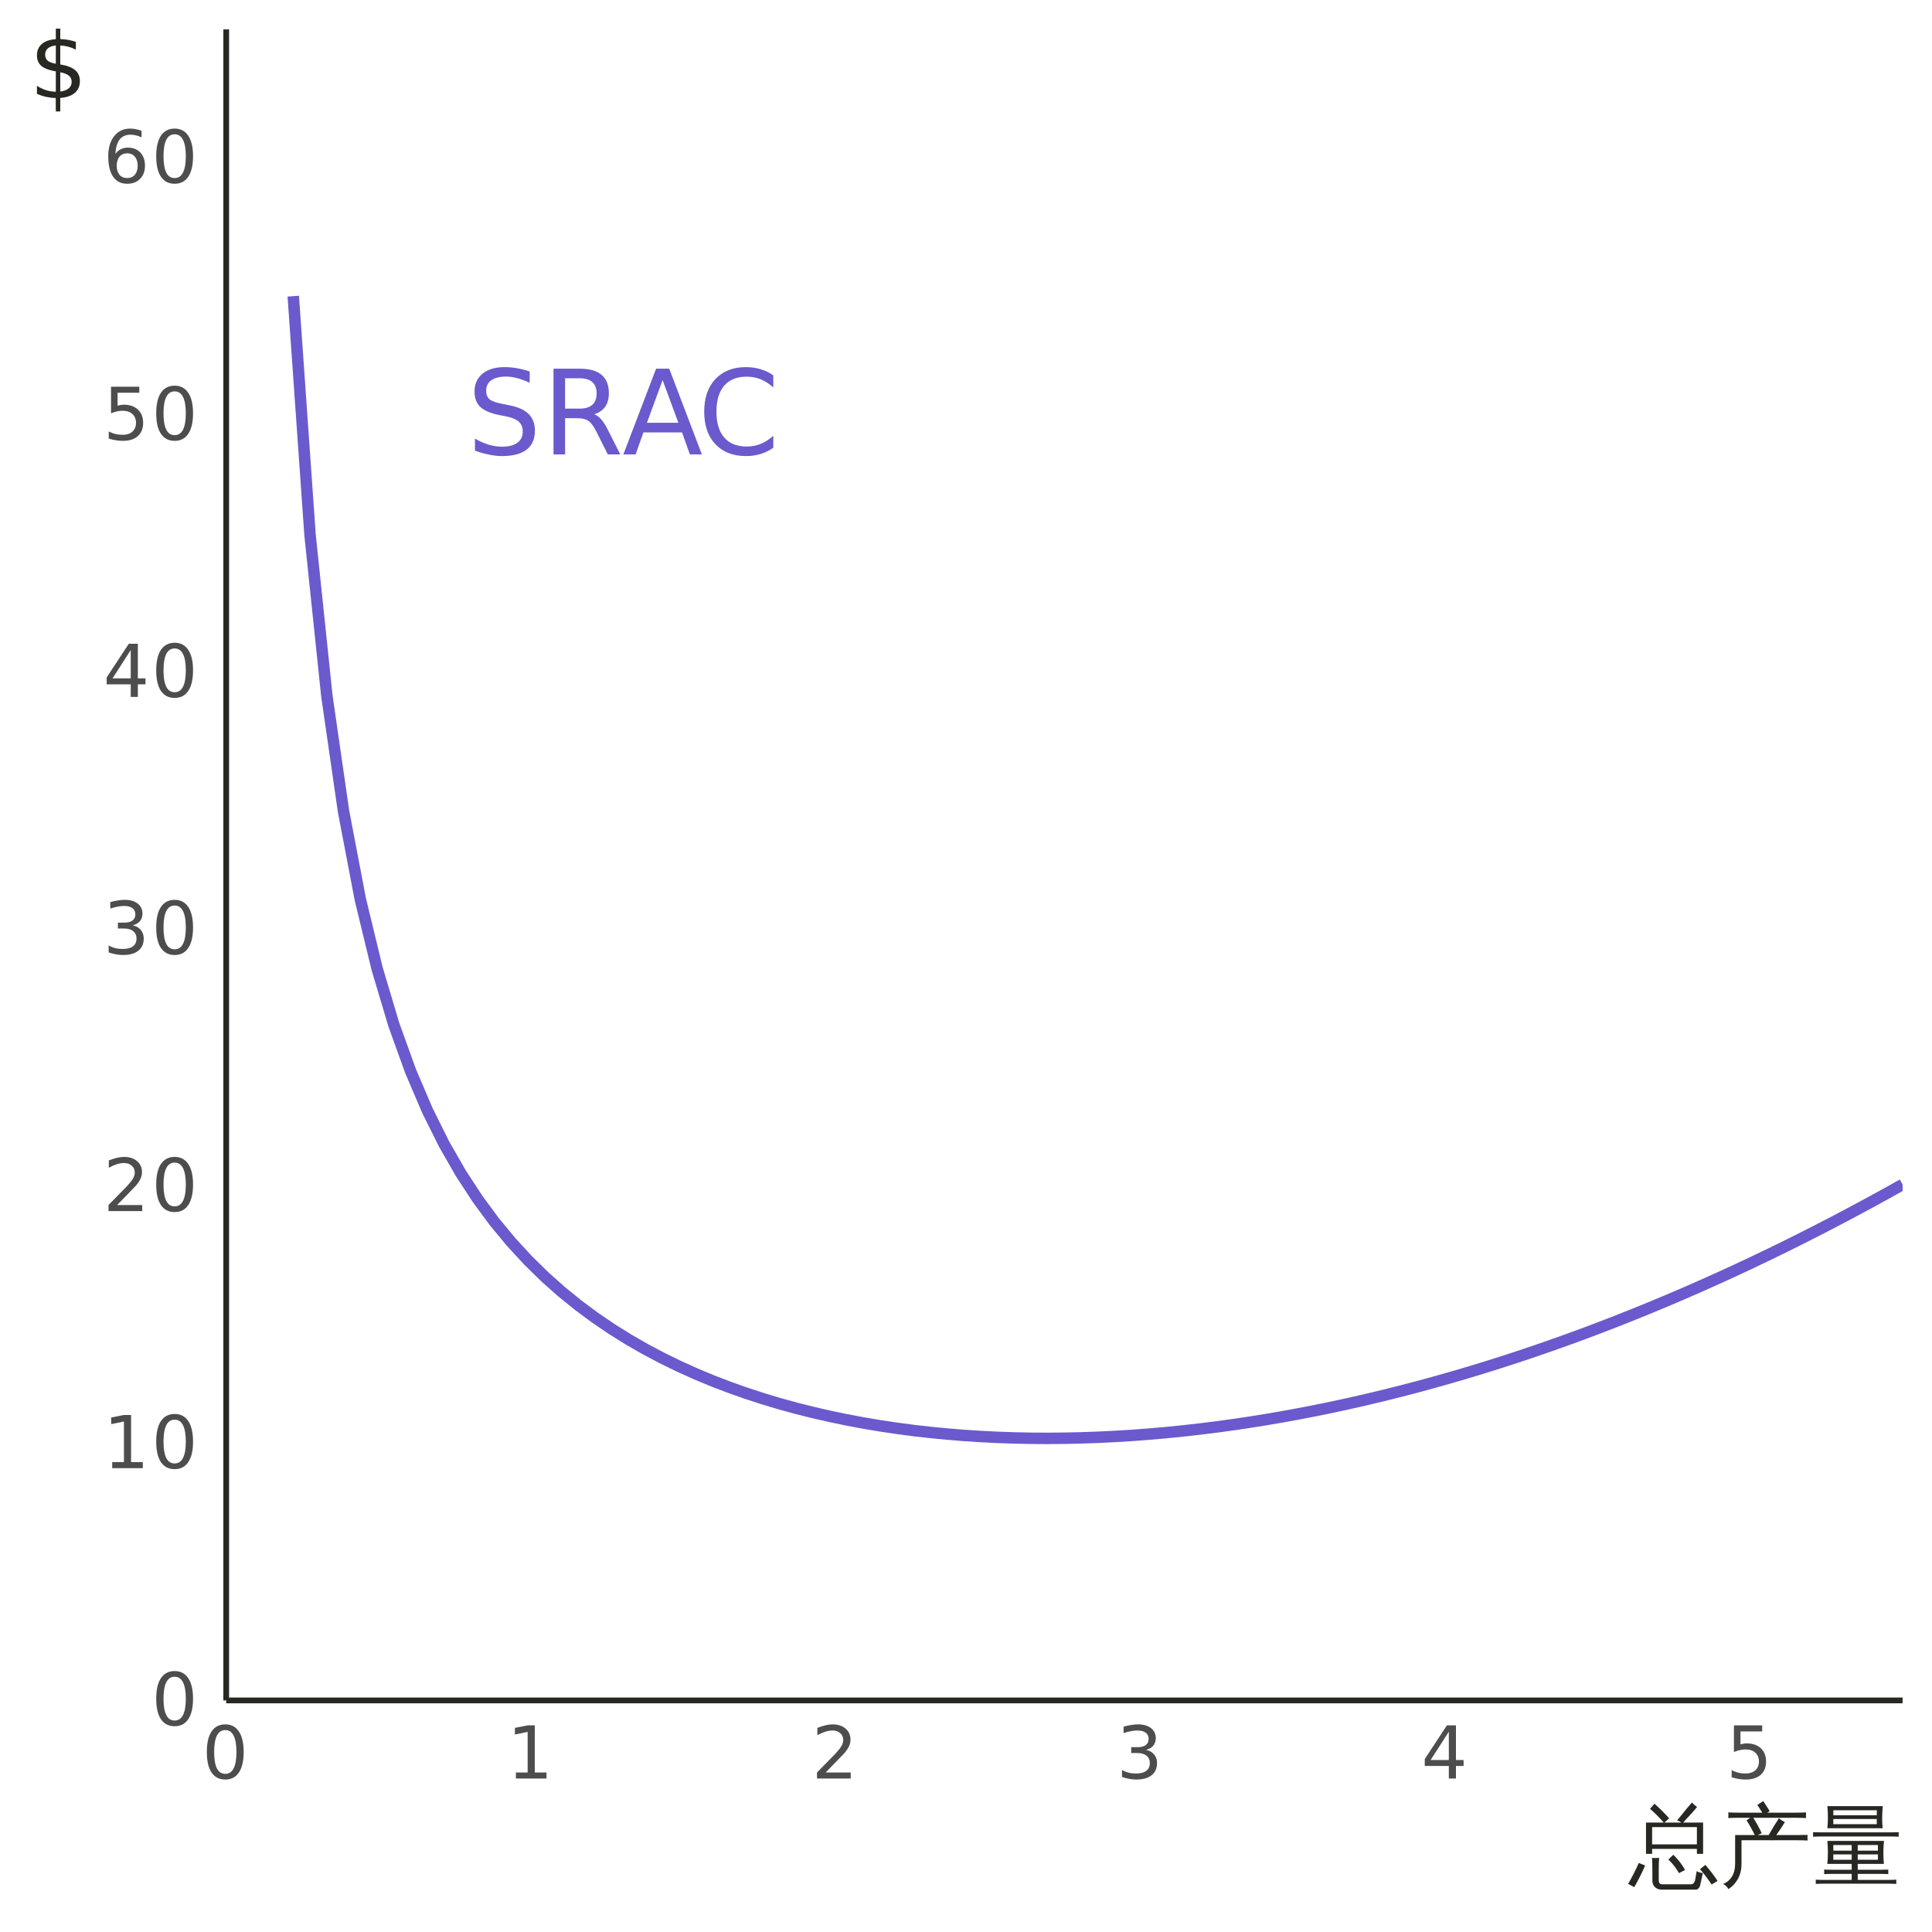
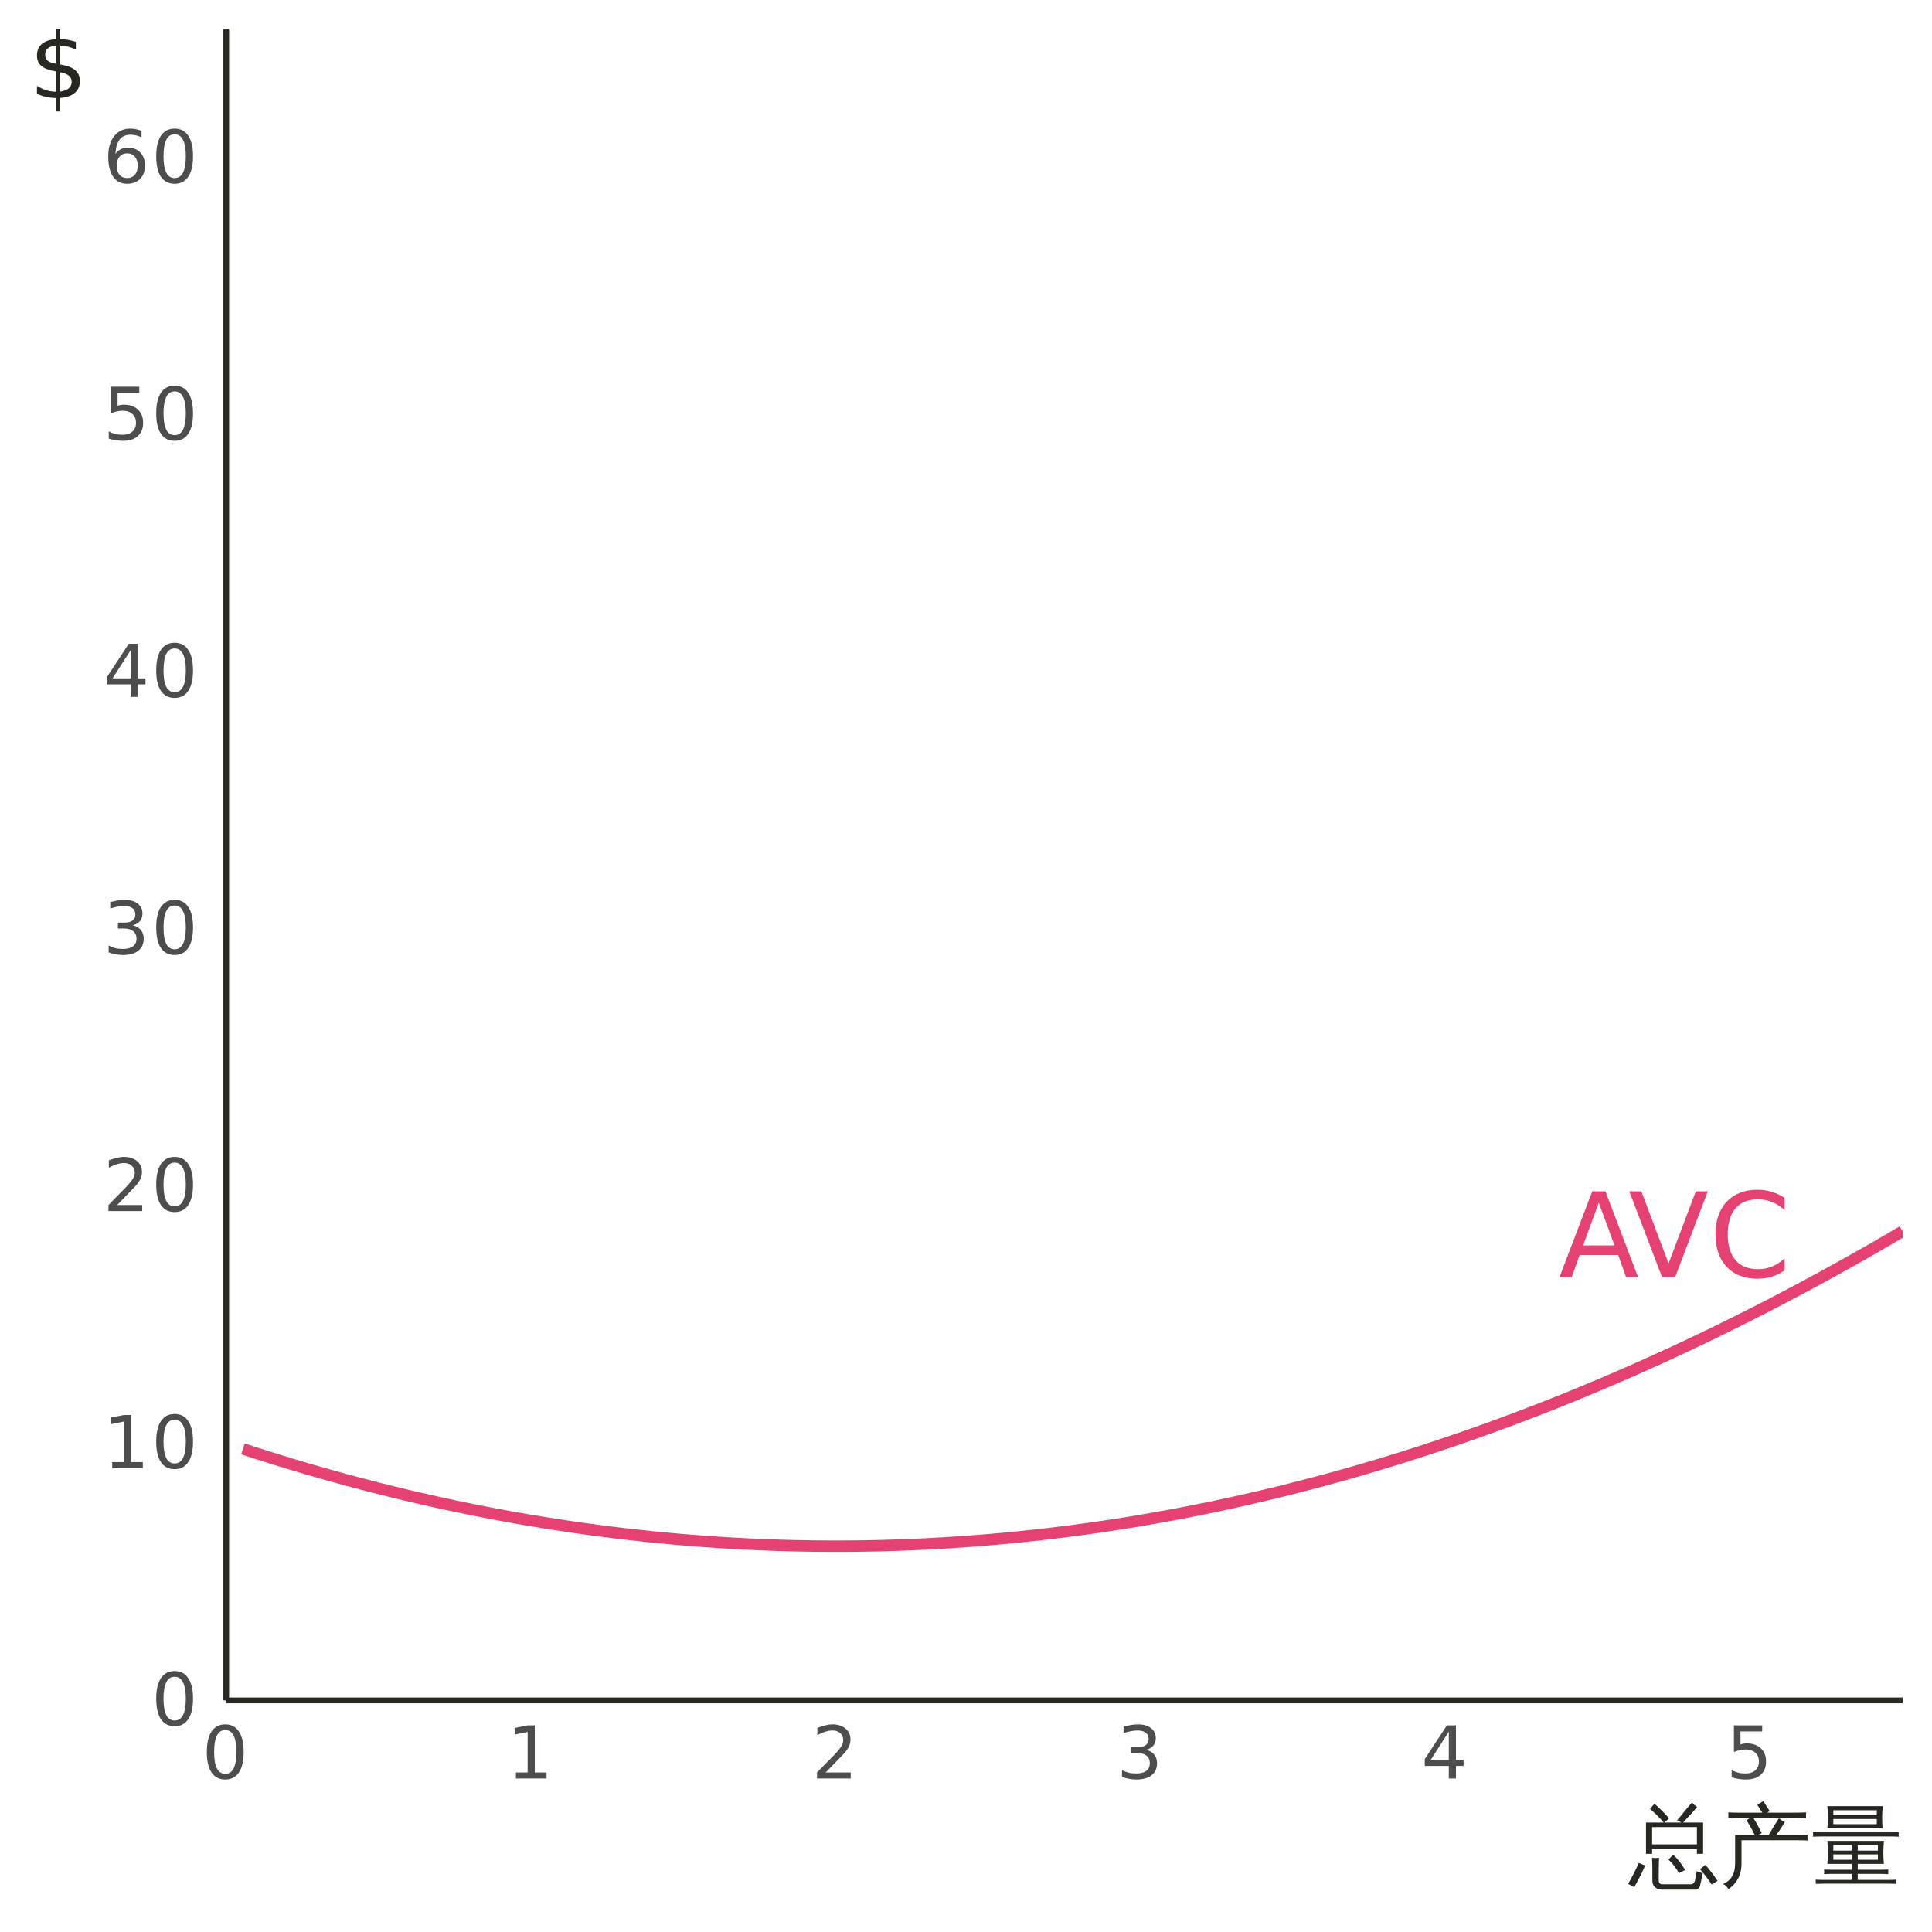
<svg xmlns="http://www.w3.org/2000/svg" xmlns:xlink="http://www.w3.org/1999/xlink" width="360" height="360" viewBox="0 0 360 360">
  <defs>
    <g>
      <g id="glyph-0-0">
        <path d="M 1.094 3.875 L 1.094 -15.453 L 12.047 -15.453 L 12.047 3.875 Z M 2.328 2.656 L 10.828 2.656 L 10.828 -14.219 L 2.328 -14.219 Z M 2.328 2.656 " />
      </g>
      <g id="glyph-0-1">
-         <path d="M 11.719 -15.453 L 11.719 -13.344 C 10.906 -13.727 10.133 -14.016 9.406 -14.203 C 8.676 -14.398 7.973 -14.5 7.297 -14.5 C 6.117 -14.5 5.207 -14.27 4.562 -13.812 C 3.926 -13.363 3.609 -12.719 3.609 -11.875 C 3.609 -11.164 3.82 -10.629 4.25 -10.266 C 4.676 -9.91 5.477 -9.625 6.656 -9.406 L 7.969 -9.141 C 9.582 -8.828 10.77 -8.285 11.531 -7.516 C 12.301 -6.742 12.688 -5.707 12.688 -4.406 C 12.688 -2.852 12.164 -1.676 11.125 -0.875 C 10.094 -0.082 8.57 0.312 6.562 0.312 C 5.812 0.312 5.008 0.223 4.156 0.047 C 3.301 -0.117 2.422 -0.367 1.516 -0.703 L 1.516 -2.938 C 2.391 -2.438 3.242 -2.062 4.078 -1.812 C 4.922 -1.562 5.75 -1.438 6.562 -1.438 C 7.801 -1.438 8.754 -1.68 9.422 -2.172 C 10.086 -2.66 10.422 -3.352 10.422 -4.25 C 10.422 -5.031 10.18 -5.641 9.703 -6.078 C 9.223 -6.523 8.438 -6.859 7.344 -7.078 L 6.016 -7.344 C 4.41 -7.656 3.242 -8.156 2.516 -8.844 C 1.797 -9.531 1.438 -10.484 1.438 -11.703 C 1.438 -13.109 1.93 -14.219 2.922 -15.031 C 3.922 -15.852 5.297 -16.266 7.047 -16.266 C 7.797 -16.266 8.555 -16.195 9.328 -16.062 C 10.109 -15.926 10.906 -15.723 11.719 -15.453 Z M 11.719 -15.453 " />
+         <path d="M 7.484 -13.844 L 4.562 -5.891 L 10.422 -5.891 Z M 6.266 -15.969 L 8.719 -15.969 L 14.797 0 L 12.562 0 L 11.109 -4.094 L 3.906 -4.094 L 2.453 0 L 0.172 0 Z M 6.266 -15.969 " />
      </g>
      <g id="glyph-0-2">
-         <path d="M 9.719 -7.484 C 10.188 -7.328 10.641 -6.992 11.078 -6.484 C 11.516 -5.973 11.953 -5.266 12.391 -4.359 L 14.594 0 L 12.266 0 L 10.219 -4.094 C 9.695 -5.164 9.188 -5.875 8.688 -6.219 C 8.195 -6.57 7.52 -6.75 6.656 -6.75 L 4.312 -6.75 L 4.312 0 L 2.156 0 L 2.156 -15.969 L 7.031 -15.969 C 8.852 -15.969 10.211 -15.586 11.109 -14.828 C 12.016 -14.066 12.469 -12.914 12.469 -11.375 C 12.469 -10.363 12.234 -9.523 11.766 -8.859 C 11.297 -8.203 10.613 -7.742 9.719 -7.484 Z M 4.312 -14.188 L 4.312 -8.531 L 7.031 -8.531 C 8.07 -8.531 8.859 -8.77 9.391 -9.25 C 9.922 -9.727 10.188 -10.438 10.188 -11.375 C 10.188 -12.301 9.922 -13 9.391 -13.469 C 8.859 -13.945 8.07 -14.188 7.031 -14.188 Z M 4.312 -14.188 " />
+         <path d="M 6.266 0 L 0.172 -15.969 L 2.422 -15.969 L 7.484 -2.531 L 12.562 -15.969 L 14.797 -15.969 L 8.719 0 Z M 6.266 0 " />
      </g>
      <g id="glyph-0-3">
-         <path d="M 7.484 -13.844 L 4.562 -5.891 L 10.422 -5.891 Z M 6.266 -15.969 L 8.719 -15.969 L 14.797 0 L 12.562 0 L 11.109 -4.094 L 3.906 -4.094 L 2.453 0 L 0.172 0 Z M 6.266 -15.969 " />
-       </g>
-       <g id="glyph-0-4">
        <path d="M 14.109 -14.734 L 14.109 -12.469 C 13.379 -13.145 12.602 -13.648 11.781 -13.984 C 10.957 -14.316 10.082 -14.484 9.156 -14.484 C 7.332 -14.484 5.938 -13.926 4.969 -12.812 C 4 -11.695 3.516 -10.082 3.516 -7.969 C 3.516 -5.863 4 -4.254 4.969 -3.141 C 5.938 -2.023 7.332 -1.469 9.156 -1.469 C 10.082 -1.469 10.957 -1.633 11.781 -1.969 C 12.602 -2.301 13.379 -2.805 14.109 -3.484 L 14.109 -1.234 C 13.348 -0.711 12.547 -0.32 11.703 -0.062 C 10.859 0.188 9.969 0.312 9.031 0.312 C 6.613 0.312 4.707 -0.426 3.312 -1.906 C 1.926 -3.383 1.234 -5.406 1.234 -7.969 C 1.234 -10.531 1.926 -12.551 3.312 -14.031 C 4.707 -15.52 6.613 -16.266 9.031 -16.266 C 9.988 -16.266 10.891 -16.133 11.734 -15.875 C 12.578 -15.625 13.367 -15.242 14.109 -14.734 Z M 14.109 -14.734 " />
      </g>
      <g id="glyph-1-0">
        <path d="M 0.672 2.406 L 0.672 -9.578 L 7.469 -9.578 L 7.469 2.406 Z M 1.438 1.641 L 6.719 1.641 L 6.719 -8.828 L 1.438 -8.828 Z M 1.438 1.641 " />
      </g>
      <g id="glyph-1-1">
        <path d="M 4.328 -9.031 C 3.629 -9.031 3.109 -8.688 2.766 -8 C 2.422 -7.32 2.25 -6.301 2.25 -4.938 C 2.25 -3.582 2.422 -2.566 2.766 -1.891 C 3.109 -1.211 3.629 -0.875 4.328 -0.875 C 5.016 -0.875 5.531 -1.211 5.875 -1.891 C 6.227 -2.566 6.406 -3.582 6.406 -4.938 C 6.406 -6.301 6.227 -7.32 5.875 -8 C 5.531 -8.688 5.016 -9.031 4.328 -9.031 Z M 4.328 -10.094 C 5.43 -10.094 6.273 -9.648 6.859 -8.766 C 7.453 -7.891 7.75 -6.613 7.75 -4.938 C 7.75 -3.27 7.453 -2 6.859 -1.125 C 6.273 -0.25 5.43 0.188 4.328 0.188 C 3.211 0.188 2.359 -0.25 1.766 -1.125 C 1.18 -2 0.891 -3.27 0.891 -4.938 C 0.891 -6.613 1.18 -7.891 1.766 -8.766 C 2.359 -9.648 3.211 -10.094 4.328 -10.094 Z M 4.328 -10.094 " />
      </g>
      <g id="glyph-1-2">
        <path d="M 1.688 -1.125 L 3.875 -1.125 L 3.875 -8.688 L 1.5 -8.203 L 1.5 -9.438 L 3.859 -9.906 L 5.203 -9.906 L 5.203 -1.125 L 7.391 -1.125 L 7.391 0 L 1.688 0 Z M 1.688 -1.125 " />
      </g>
      <g id="glyph-1-3">
        <path d="M 2.609 -1.125 L 7.281 -1.125 L 7.281 0 L 1 0 L 1 -1.125 C 1.508 -1.656 2.203 -2.363 3.078 -3.25 C 3.953 -4.133 4.504 -4.707 4.734 -4.969 C 5.16 -5.445 5.457 -5.852 5.625 -6.188 C 5.801 -6.52 5.891 -6.848 5.891 -7.172 C 5.891 -7.703 5.703 -8.129 5.328 -8.453 C 4.961 -8.785 4.484 -8.953 3.891 -8.953 C 3.473 -8.953 3.031 -8.879 2.562 -8.734 C 2.094 -8.586 1.594 -8.367 1.062 -8.078 L 1.062 -9.438 C 1.602 -9.645 2.109 -9.805 2.578 -9.922 C 3.047 -10.035 3.473 -10.094 3.859 -10.094 C 4.891 -10.094 5.707 -9.832 6.312 -9.312 C 6.926 -8.801 7.234 -8.117 7.234 -7.266 C 7.234 -6.859 7.156 -6.473 7 -6.109 C 6.852 -5.742 6.578 -5.312 6.172 -4.812 C 6.055 -4.688 5.703 -4.316 5.109 -3.703 C 4.523 -3.086 3.691 -2.227 2.609 -1.125 Z M 2.609 -1.125 " />
      </g>
      <g id="glyph-1-4">
        <path d="M 5.516 -5.344 C 6.16 -5.207 6.66 -4.922 7.016 -4.484 C 7.379 -4.055 7.562 -3.52 7.562 -2.875 C 7.562 -1.895 7.223 -1.141 6.547 -0.609 C 5.879 -0.078 4.926 0.188 3.688 0.188 C 3.27 0.188 2.836 0.145 2.391 0.062 C 1.953 -0.008 1.5 -0.129 1.031 -0.297 L 1.031 -1.594 C 1.406 -1.375 1.812 -1.207 2.25 -1.094 C 2.695 -0.988 3.16 -0.938 3.641 -0.938 C 4.484 -0.938 5.125 -1.102 5.562 -1.438 C 6 -1.77 6.219 -2.25 6.219 -2.875 C 6.219 -3.457 6.016 -3.914 5.609 -4.25 C 5.203 -4.582 4.633 -4.75 3.906 -4.75 L 2.75 -4.75 L 2.75 -5.844 L 3.953 -5.844 C 4.609 -5.844 5.113 -5.973 5.469 -6.234 C 5.82 -6.504 6 -6.883 6 -7.375 C 6 -7.883 5.816 -8.273 5.453 -8.547 C 5.086 -8.816 4.57 -8.953 3.906 -8.953 C 3.539 -8.953 3.145 -8.91 2.719 -8.828 C 2.301 -8.754 1.836 -8.633 1.328 -8.469 L 1.328 -9.672 C 1.836 -9.805 2.316 -9.91 2.766 -9.984 C 3.211 -10.055 3.629 -10.094 4.016 -10.094 C 5.035 -10.094 5.844 -9.859 6.438 -9.391 C 7.031 -8.93 7.328 -8.305 7.328 -7.516 C 7.328 -6.973 7.172 -6.508 6.859 -6.125 C 6.547 -5.75 6.098 -5.488 5.516 -5.344 Z M 5.516 -5.344 " />
      </g>
      <g id="glyph-1-5">
        <path d="M 5.141 -8.734 L 1.75 -3.453 L 5.141 -3.453 Z M 4.781 -9.906 L 6.469 -9.906 L 6.469 -3.453 L 7.891 -3.453 L 7.891 -2.344 L 6.469 -2.344 L 6.469 0 L 5.141 0 L 5.141 -2.344 L 0.656 -2.344 L 0.656 -3.625 Z M 4.781 -9.906 " />
      </g>
      <g id="glyph-1-6">
        <path d="M 1.469 -9.906 L 6.734 -9.906 L 6.734 -8.781 L 2.688 -8.781 L 2.688 -6.359 C 2.883 -6.422 3.082 -6.469 3.281 -6.5 C 3.477 -6.531 3.672 -6.547 3.859 -6.547 C 4.961 -6.547 5.836 -6.242 6.484 -5.641 C 7.129 -5.035 7.453 -4.211 7.453 -3.172 C 7.453 -2.109 7.117 -1.281 6.453 -0.688 C 5.797 -0.102 4.863 0.188 3.656 0.188 C 3.238 0.188 2.812 0.148 2.375 0.078 C 1.945 0.016 1.504 -0.086 1.047 -0.234 L 1.047 -1.578 C 1.441 -1.359 1.852 -1.195 2.281 -1.094 C 2.707 -0.988 3.156 -0.938 3.625 -0.938 C 4.395 -0.938 5.004 -1.133 5.453 -1.531 C 5.898 -1.938 6.125 -2.484 6.125 -3.172 C 6.125 -3.867 5.898 -4.414 5.453 -4.812 C 5.004 -5.219 4.395 -5.422 3.625 -5.422 C 3.27 -5.422 2.914 -5.379 2.562 -5.297 C 2.207 -5.223 1.844 -5.102 1.469 -4.938 Z M 1.469 -9.906 " />
      </g>
      <g id="glyph-1-7">
        <path d="M 4.484 -5.484 C 3.879 -5.484 3.398 -5.273 3.047 -4.859 C 2.703 -4.453 2.531 -3.891 2.531 -3.172 C 2.531 -2.461 2.703 -1.898 3.047 -1.484 C 3.398 -1.078 3.879 -0.875 4.484 -0.875 C 5.086 -0.875 5.562 -1.078 5.906 -1.484 C 6.258 -1.898 6.438 -2.461 6.438 -3.172 C 6.438 -3.891 6.258 -4.453 5.906 -4.859 C 5.562 -5.273 5.086 -5.484 4.484 -5.484 Z M 7.156 -9.688 L 7.156 -8.469 C 6.812 -8.625 6.469 -8.742 6.125 -8.828 C 5.781 -8.91 5.441 -8.953 5.109 -8.953 C 4.223 -8.953 3.547 -8.656 3.078 -8.062 C 2.617 -7.469 2.352 -6.566 2.281 -5.359 C 2.539 -5.742 2.867 -6.035 3.266 -6.234 C 3.66 -6.441 4.094 -6.547 4.562 -6.547 C 5.562 -6.547 6.348 -6.242 6.922 -5.641 C 7.504 -5.035 7.797 -4.211 7.797 -3.172 C 7.797 -2.16 7.492 -1.348 6.891 -0.734 C 6.285 -0.117 5.484 0.188 4.484 0.188 C 3.336 0.188 2.461 -0.25 1.859 -1.125 C 1.254 -2 0.953 -3.27 0.953 -4.938 C 0.953 -6.508 1.32 -7.758 2.062 -8.688 C 2.801 -9.625 3.801 -10.094 5.062 -10.094 C 5.395 -10.094 5.734 -10.055 6.078 -9.984 C 6.422 -9.922 6.781 -9.82 7.156 -9.688 Z M 7.156 -9.688 " />
      </g>
      <g id="glyph-2-0">
        <path d="M 0.562 0 L 0.562 -11.328 L 5.078 -11.328 L 5.078 0 Z M 1.125 -0.562 L 4.516 -0.562 L 4.516 -10.766 L 1.125 -10.766 Z M 1.125 -0.562 " />
      </g>
      <g id="glyph-2-1">
        <path d="M 4.328 -4.453 L 3.188 -4.453 L 3.188 -10.281 L 6.5 -10.281 C 5.707 -11.195 4.852 -12.051 3.938 -12.844 L 4.766 -13.797 C 5.734 -12.941 6.645 -12.031 7.5 -11.062 L 6.609 -10.281 L 9.766 -10.281 C 9.523 -10.477 9.258 -10.609 8.969 -10.672 L 9.75 -11.609 C 10.414 -12.441 10.758 -12.867 10.781 -12.891 L 11.75 -14.016 C 12.039 -13.703 12.359 -13.422 12.703 -13.172 L 11.734 -12.047 L 10.625 -10.859 L 10.125 -10.281 L 13.828 -10.281 L 13.828 -4.453 L 12.672 -4.453 L 12.672 -5.375 L 4.328 -5.375 Z M 12.672 -9.438 L 4.328 -9.438 L 4.328 -6.219 L 12.672 -6.219 Z M 15.422 1.266 C 14.754 0.254 14.031 -0.695 13.25 -1.594 L 14.25 -2.391 C 15.07 -1.461 15.828 -0.469 16.516 0.594 Z M 9.328 -0.859 C 8.797 -1.816 8.141 -2.66 7.359 -3.391 L 8.266 -4.281 C 9.141 -3.469 9.875 -2.52 10.469 -1.438 Z M 12.641 -1.234 C 12.953 -1.035 13.332 -0.914 13.781 -0.875 L 13.297 1.328 C 13.254 1.578 13.156 1.785 13 1.953 C 12.844 2.129 12.656 2.219 12.438 2.219 L 6.125 2.219 C 5.625 2.219 5.207 2.066 4.875 1.766 C 4.539 1.461 4.375 1.055 4.375 0.547 L 4.375 -1.391 C 4.375 -2.172 4.352 -2.941 4.312 -3.703 C 4.75 -3.66 5.188 -3.66 5.625 -3.703 C 5.582 -2.941 5.562 -2.172 5.562 -1.391 L 5.562 0.547 C 5.562 0.723 5.613 0.879 5.719 1.016 C 5.832 1.148 5.973 1.219 6.141 1.219 L 11.594 1.219 C 11.781 1.219 11.938 1.145 12.062 1 C 12.195 0.863 12.285 0.691 12.328 0.484 Z M -0.141 1.141 C 0.586 -0.109 1.25 -1.406 1.844 -2.75 L 3.031 -2.281 C 2.426 -0.883 1.75 0.457 1 1.75 Z M -0.141 1.141 " />
      </g>
      <g id="glyph-2-2">
        <path d="M 2.797 -2.609 L 2.797 -7.953 L 6.453 -7.953 C 6.004 -8.898 5.492 -9.816 4.922 -10.703 L 5.625 -11.172 L 3.453 -11.172 C 2.805 -11.172 2.16 -11.156 1.516 -11.125 C 1.555 -11.477 1.555 -11.828 1.516 -12.172 C 2.16 -12.141 2.805 -12.125 3.453 -12.125 L 7.859 -12.125 L 6.938 -13.578 L 8.047 -14.281 L 9.234 -12.422 L 8.766 -12.125 L 14.094 -12.125 C 14.738 -12.125 15.379 -12.141 16.016 -12.172 C 15.984 -11.828 15.984 -11.477 16.016 -11.125 C 15.379 -11.156 14.738 -11.172 14.094 -11.172 L 6.172 -11.172 C 6.766 -10.242 7.289 -9.285 7.75 -8.297 L 6.984 -7.953 L 9.047 -7.953 L 10.156 -9.828 L 10.953 -11.078 C 11.297 -10.797 11.664 -10.555 12.062 -10.359 C 11.812 -9.941 11.547 -9.523 11.266 -9.109 L 10.453 -7.953 L 14.359 -7.953 C 15.016 -7.953 15.66 -7.961 16.297 -7.984 C 16.266 -7.641 16.266 -7.289 16.297 -6.938 C 15.66 -6.969 15.016 -6.984 14.359 -6.984 L 9.844 -6.984 L 9.797 -6.922 C 9.773 -6.941 9.75 -6.961 9.719 -6.984 L 3.984 -6.984 L 3.984 -2.609 C 3.984 -1.523 3.758 -0.582 3.312 0.219 C 2.863 1.031 2.27 1.664 1.531 2.125 C 1.32 1.688 0.992 1.363 0.547 1.156 C 1.242 0.895 1.789 0.441 2.188 -0.203 C 2.594 -0.848 2.797 -1.648 2.797 -2.609 Z M 2.797 -2.609 " />
      </g>
      <g id="glyph-2-3">
        <path d="M 15.844 0.359 C 15.801 0.617 15.801 0.879 15.844 1.141 C 15.363 1.117 14.883 1.109 14.406 1.109 L 2.219 1.109 C 1.75 1.109 1.281 1.117 0.812 1.141 C 0.832 0.879 0.832 0.617 0.812 0.359 C 1.281 0.391 1.75 0.406 2.219 0.406 L 7.516 0.406 L 7.516 -0.719 L 3.938 -0.719 C 3.414 -0.719 2.895 -0.703 2.375 -0.672 C 2.406 -0.953 2.406 -1.234 2.375 -1.516 C 2.895 -1.492 3.414 -1.484 3.938 -1.484 L 7.516 -1.484 L 7.516 -2.578 L 2.984 -2.578 C 3.117 -4.004 3.117 -5.43 2.984 -6.859 L 13.531 -6.859 C 13.383 -5.43 13.379 -4.004 13.516 -2.578 L 8.641 -2.578 L 8.641 -1.484 L 12.797 -1.484 C 13.316 -1.484 13.832 -1.492 14.344 -1.516 C 14.32 -1.234 14.32 -0.953 14.344 -0.672 C 13.832 -0.703 13.316 -0.719 12.797 -0.719 L 8.641 -0.719 L 8.641 0.406 L 14.406 0.406 C 14.883 0.406 15.363 0.391 15.844 0.359 Z M 16.281 -8.484 C 16.258 -8.203 16.258 -7.922 16.281 -7.641 C 15.77 -7.672 15.258 -7.688 14.75 -7.688 L 1.859 -7.688 C 1.336 -7.688 0.82 -7.672 0.312 -7.641 C 0.332 -7.922 0.332 -8.203 0.312 -8.484 C 0.832 -8.461 1.348 -8.453 1.859 -8.453 L 14.75 -8.453 C 15.25 -8.453 15.758 -8.461 16.281 -8.484 Z M 2.984 -9.219 C 3.117 -10.602 3.117 -11.977 2.984 -13.344 L 13.312 -13.344 C 13.164 -11.977 13.156 -10.602 13.281 -9.219 Z M 8.641 -5.047 L 12.406 -5.047 L 12.406 -6.094 L 8.641 -6.094 Z M 7.516 -5.047 L 7.516 -6.094 L 4.094 -6.094 L 4.094 -5.047 Z M 8.641 -4.344 L 8.641 -3.344 L 12.406 -3.344 L 12.406 -4.344 Z M 7.516 -4.344 L 4.094 -4.344 L 4.094 -3.344 L 7.516 -3.344 Z M 4.094 -12.578 L 4.094 -11.641 L 12.188 -11.641 L 12.203 -12.578 Z M 4.094 -10.938 L 4.094 -9.984 L 12.188 -9.984 L 12.188 -10.938 Z M 4.094 -10.938 " />
      </g>
      <g id="glyph-3-0">
        <path d="M 0.844 3 L 0.844 -11.984 L 9.344 -11.984 L 9.344 3 Z M 1.797 2.062 L 8.406 2.062 L 8.406 -11.031 L 1.797 -11.031 Z M 1.797 2.062 " />
      </g>
      <g id="glyph-3-1">
        <path d="M 5.75 2.5 L 4.922 2.5 L 4.906 0 C 4.32 -0.008 3.738 -0.078 3.156 -0.203 C 2.582 -0.328 2 -0.516 1.406 -0.766 L 1.406 -2.266 C 1.977 -1.91 2.551 -1.641 3.125 -1.453 C 3.707 -1.273 4.305 -1.18 4.922 -1.172 L 4.922 -4.969 C 3.691 -5.164 2.797 -5.5 2.234 -5.969 C 1.68 -6.445 1.406 -7.102 1.406 -7.938 C 1.406 -8.832 1.707 -9.539 2.312 -10.062 C 2.914 -10.582 3.785 -10.883 4.922 -10.969 L 4.922 -12.922 L 5.75 -12.922 L 5.75 -10.984 C 6.258 -10.961 6.754 -10.91 7.234 -10.828 C 7.711 -10.742 8.188 -10.625 8.656 -10.469 L 8.656 -9.016 C 8.188 -9.254 7.711 -9.438 7.234 -9.562 C 6.754 -9.688 6.258 -9.758 5.75 -9.781 L 5.75 -6.25 C 7 -6.051 7.922 -5.703 8.516 -5.203 C 9.109 -4.703 9.406 -4.02 9.406 -3.156 C 9.406 -2.227 9.086 -1.492 8.453 -0.953 C 7.828 -0.41 6.926 -0.098 5.75 -0.016 Z M 4.922 -6.391 L 4.922 -9.797 C 4.273 -9.723 3.781 -9.539 3.438 -9.25 C 3.102 -8.957 2.938 -8.566 2.938 -8.078 C 2.938 -7.598 3.094 -7.223 3.406 -6.953 C 3.719 -6.691 4.223 -6.504 4.922 -6.391 Z M 5.75 -4.797 L 5.75 -1.203 C 6.445 -1.297 6.973 -1.492 7.328 -1.797 C 7.691 -2.109 7.875 -2.508 7.875 -3 C 7.875 -3.488 7.703 -3.875 7.359 -4.156 C 7.016 -4.445 6.477 -4.66 5.75 -4.797 Z M 5.75 -4.797 " />
      </g>
    </g>
    <clipPath id="clip-0">
-       <path clip-rule="nonzero" d="M 53 54 L 354.523 54 L 354.523 270 L 53 270 Z M 53 54 " />
+       <path clip-rule="nonzero" d="M 44 228 L 354.523 228 L 354.523 290 L 44 290 Z M 44 228 " />
    </clipPath>
  </defs>
  <rect x="-36" y="-36" width="432" height="432" fill="rgb(100%, 100%, 100%)" fill-opacity="1" />
  <g clip-path="url(#clip-0)">
-     <path fill="none" stroke-width="2.134" stroke-linecap="butt" stroke-linejoin="round" stroke="rgb(41.569%, 35.294%, 80.392%)" stroke-opacity="1" stroke-miterlimit="10" d="M 54.645 55.188 L 57.77 99.66 L 60.895 129.586 L 64.016 151.191 L 67.141 167.578 L 70.266 180.484 L 73.387 190.938 L 76.512 199.605 L 79.637 206.926 L 82.758 213.199 L 85.883 218.648 L 89.008 223.43 L 92.129 227.664 L 95.254 231.441 L 98.379 234.832 L 101.5 237.898 L 104.625 240.68 L 107.75 243.211 L 110.871 245.527 L 113.996 247.652 L 117.121 249.602 L 120.242 251.398 L 123.367 253.051 L 126.492 254.578 L 129.613 255.988 L 132.738 257.289 L 135.863 258.488 L 138.984 259.594 L 142.109 260.613 L 145.234 261.551 L 148.355 262.41 L 151.48 263.195 L 154.605 263.91 L 157.727 264.562 L 160.852 265.148 L 163.977 265.676 L 167.098 266.141 L 170.223 266.555 L 173.348 266.91 L 176.469 267.215 L 179.594 267.469 L 182.719 267.672 L 185.84 267.828 L 188.965 267.938 L 192.09 268 L 195.211 268.02 L 198.336 267.992 L 201.461 267.926 L 204.582 267.816 L 207.707 267.664 L 210.832 267.473 L 213.953 267.238 L 217.078 266.969 L 220.203 266.656 L 223.324 266.309 L 226.449 265.922 L 229.574 265.496 L 232.695 265.035 L 235.82 264.535 L 238.945 264 L 242.066 263.43 L 245.191 262.824 L 248.316 262.184 L 251.438 261.508 L 254.562 260.797 L 257.688 260.051 L 260.809 259.27 L 263.934 258.457 L 267.059 257.609 L 270.18 256.727 L 273.305 255.812 L 276.43 254.863 L 279.551 253.883 L 282.676 252.867 L 285.801 251.82 L 288.922 250.742 L 292.047 249.629 L 295.172 248.484 L 298.293 247.305 L 301.418 246.098 L 304.543 244.855 L 307.664 243.582 L 310.789 242.277 L 313.914 240.941 L 317.035 239.574 L 320.16 238.172 L 323.285 236.742 L 326.406 235.281 L 329.531 233.785 L 332.656 232.262 L 335.777 230.703 L 338.902 229.117 L 342.027 227.5 L 345.148 225.848 L 348.273 224.168 L 351.398 222.457 L 354.52 220.715 " />
+     <path fill="none" stroke-width="2.134" stroke-linecap="butt" stroke-linejoin="round" stroke="rgb(90.196%, 25.49%, 45.098%)" stroke-opacity="1" stroke-miterlimit="10" d="M 45.273 269.984 L 48.398 270.996 L 51.523 271.977 L 54.645 272.93 L 57.77 273.852 L 60.895 274.746 L 64.016 275.613 L 67.141 276.449 L 70.266 277.258 L 73.387 278.035 L 76.512 278.785 L 79.637 279.508 L 82.758 280.199 L 85.883 280.859 L 89.008 281.492 L 92.129 282.098 L 95.254 282.676 L 98.379 283.223 L 101.5 283.738 L 104.625 284.227 L 107.75 284.688 L 110.871 285.117 L 113.996 285.52 L 117.121 285.891 L 120.242 286.234 L 123.367 286.551 L 126.492 286.836 L 129.613 287.094 L 132.738 287.32 L 135.863 287.52 L 138.984 287.691 L 142.109 287.832 L 145.234 287.945 L 148.355 288.027 L 151.48 288.082 L 154.605 288.105 L 157.727 288.102 L 160.852 288.07 L 163.977 288.008 L 167.098 287.914 L 170.223 287.797 L 173.348 287.648 L 176.469 287.469 L 179.594 287.262 L 182.719 287.027 L 185.84 286.762 L 188.965 286.469 L 192.09 286.145 L 195.211 285.793 L 198.336 285.414 L 201.461 285.004 L 204.582 284.566 L 207.707 284.098 L 210.832 283.602 L 213.953 283.074 L 217.078 282.52 L 220.203 281.938 L 223.324 281.324 L 226.449 280.684 L 229.574 280.012 L 232.695 279.312 L 235.82 278.582 L 238.945 277.828 L 242.066 277.039 L 245.191 276.223 L 248.316 275.379 L 251.438 274.508 L 254.562 273.605 L 257.688 272.672 L 260.809 271.711 L 263.934 270.723 L 267.059 269.703 L 270.18 268.656 L 273.305 267.582 L 276.43 266.477 L 279.551 265.344 L 282.676 264.18 L 285.801 262.988 L 288.922 261.766 L 292.047 260.516 L 295.172 259.234 L 298.293 257.93 L 301.418 256.59 L 304.543 255.227 L 307.664 253.828 L 310.789 252.406 L 313.914 250.953 L 317.035 249.473 L 320.16 247.961 L 323.285 246.418 L 326.406 244.852 L 329.531 243.254 L 332.656 241.625 L 335.777 239.969 L 338.902 238.285 L 342.027 236.57 L 345.148 234.828 L 348.273 233.059 L 351.398 231.258 L 354.52 229.426 " />
  </g>
-   <g fill="rgb(41.569%, 35.294%, 80.392%)" fill-opacity="1">
-     <use xlink:href="#glyph-0-1" x="86.984" y="84.671" />
-     <use xlink:href="#glyph-0-2" x="100.984" y="84.671" />
-     <use xlink:href="#glyph-0-3" x="115.984" y="84.671" />
-     <use xlink:href="#glyph-0-4" x="129.984" y="84.671" />
+   <g fill="rgb(90.196%, 25.49%, 45.098%)" fill-opacity="1">
+     <use xlink:href="#glyph-0-1" x="290.426" y="237.96" />
+     <use xlink:href="#glyph-0-2" x="303.426" y="237.96" />
+     <use xlink:href="#glyph-0-3" x="318.426" y="237.96" />
  </g>
  <path fill="none" stroke-width="1.067" stroke-linecap="butt" stroke-linejoin="round" stroke="rgb(15.294%, 15.686%, 13.333%)" stroke-opacity="1" stroke-miterlimit="10" d="M 42.152 316.848 L 42.152 5.48 " />
  <g fill="rgb(30.196%, 30.196%, 30.196%)" fill-opacity="1">
    <use xlink:href="#glyph-1-1" x="28.219" y="321.471" />
  </g>
  <g fill="rgb(30.196%, 30.196%, 30.196%)" fill-opacity="1">
    <use xlink:href="#glyph-1-2" x="19.219" y="273.568" />
    <use xlink:href="#glyph-1-1" x="28.219" y="273.568" />
  </g>
  <g fill="rgb(30.196%, 30.196%, 30.196%)" fill-opacity="1">
    <use xlink:href="#glyph-1-3" x="19.219" y="225.666" />
    <use xlink:href="#glyph-1-1" x="28.219" y="225.666" />
  </g>
  <g fill="rgb(30.196%, 30.196%, 30.196%)" fill-opacity="1">
    <use xlink:href="#glyph-1-4" x="19.219" y="177.764" />
    <use xlink:href="#glyph-1-1" x="28.219" y="177.764" />
  </g>
  <g fill="rgb(30.196%, 30.196%, 30.196%)" fill-opacity="1">
    <use xlink:href="#glyph-1-5" x="19.219" y="129.861" />
    <use xlink:href="#glyph-1-1" x="28.219" y="129.861" />
  </g>
  <g fill="rgb(30.196%, 30.196%, 30.196%)" fill-opacity="1">
    <use xlink:href="#glyph-1-6" x="19.219" y="81.959" />
    <use xlink:href="#glyph-1-1" x="28.219" y="81.959" />
  </g>
  <g fill="rgb(30.196%, 30.196%, 30.196%)" fill-opacity="1">
    <use xlink:href="#glyph-1-7" x="19.219" y="34.053" />
    <use xlink:href="#glyph-1-1" x="28.219" y="34.053" />
  </g>
  <path fill="none" stroke-width="1.067" stroke-linecap="butt" stroke-linejoin="round" stroke="rgb(15.294%, 15.686%, 13.333%)" stroke-opacity="1" stroke-miterlimit="10" d="M 42.152 316.848 L 354.52 316.848 " />
  <g fill="rgb(30.196%, 30.196%, 30.196%)" fill-opacity="1">
    <use xlink:href="#glyph-1-1" x="37.652" y="331.404" />
  </g>
  <g fill="rgb(30.196%, 30.196%, 30.196%)" fill-opacity="1">
    <use xlink:href="#glyph-1-2" x="94.445" y="331.404" />
  </g>
  <g fill="rgb(30.196%, 30.196%, 30.196%)" fill-opacity="1">
    <use xlink:href="#glyph-1-3" x="151.238" y="331.404" />
  </g>
  <g fill="rgb(30.196%, 30.196%, 30.196%)" fill-opacity="1">
    <use xlink:href="#glyph-1-4" x="208.035" y="331.404" />
  </g>
  <g fill="rgb(30.196%, 30.196%, 30.196%)" fill-opacity="1">
    <use xlink:href="#glyph-1-5" x="264.828" y="331.404" />
  </g>
  <g fill="rgb(30.196%, 30.196%, 30.196%)" fill-opacity="1">
    <use xlink:href="#glyph-1-6" x="321.625" y="331.404" />
  </g>
  <g fill="rgb(15.294%, 15.686%, 13.333%)" fill-opacity="1">
    <use xlink:href="#glyph-2-1" x="303.52" y="349.889" />
    <use xlink:href="#glyph-2-2" x="320.52" y="349.889" />
    <use xlink:href="#glyph-2-3" x="337.52" y="349.889" />
  </g>
  <g fill="rgb(15.294%, 15.686%, 13.333%)" fill-opacity="1">
    <use xlink:href="#glyph-3-1" x="5.48" y="18.261" />
  </g>
</svg>
